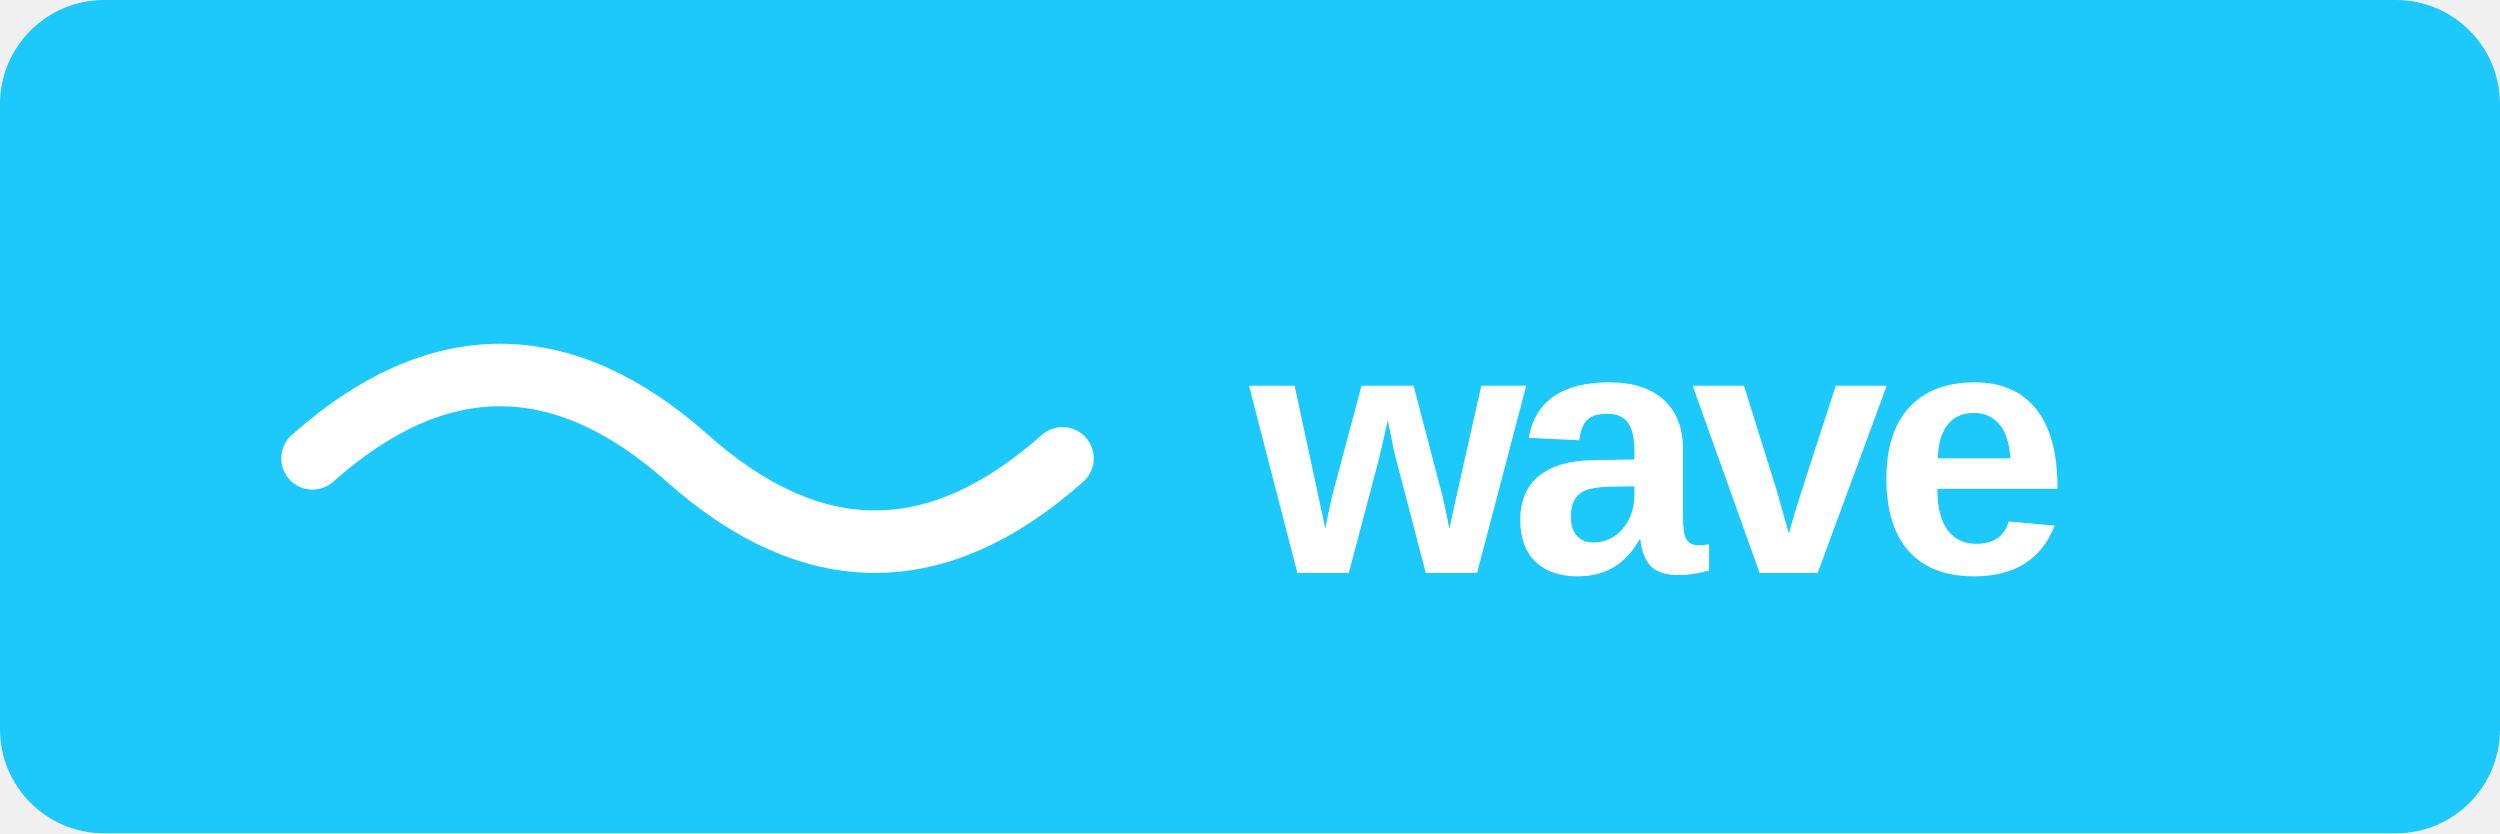
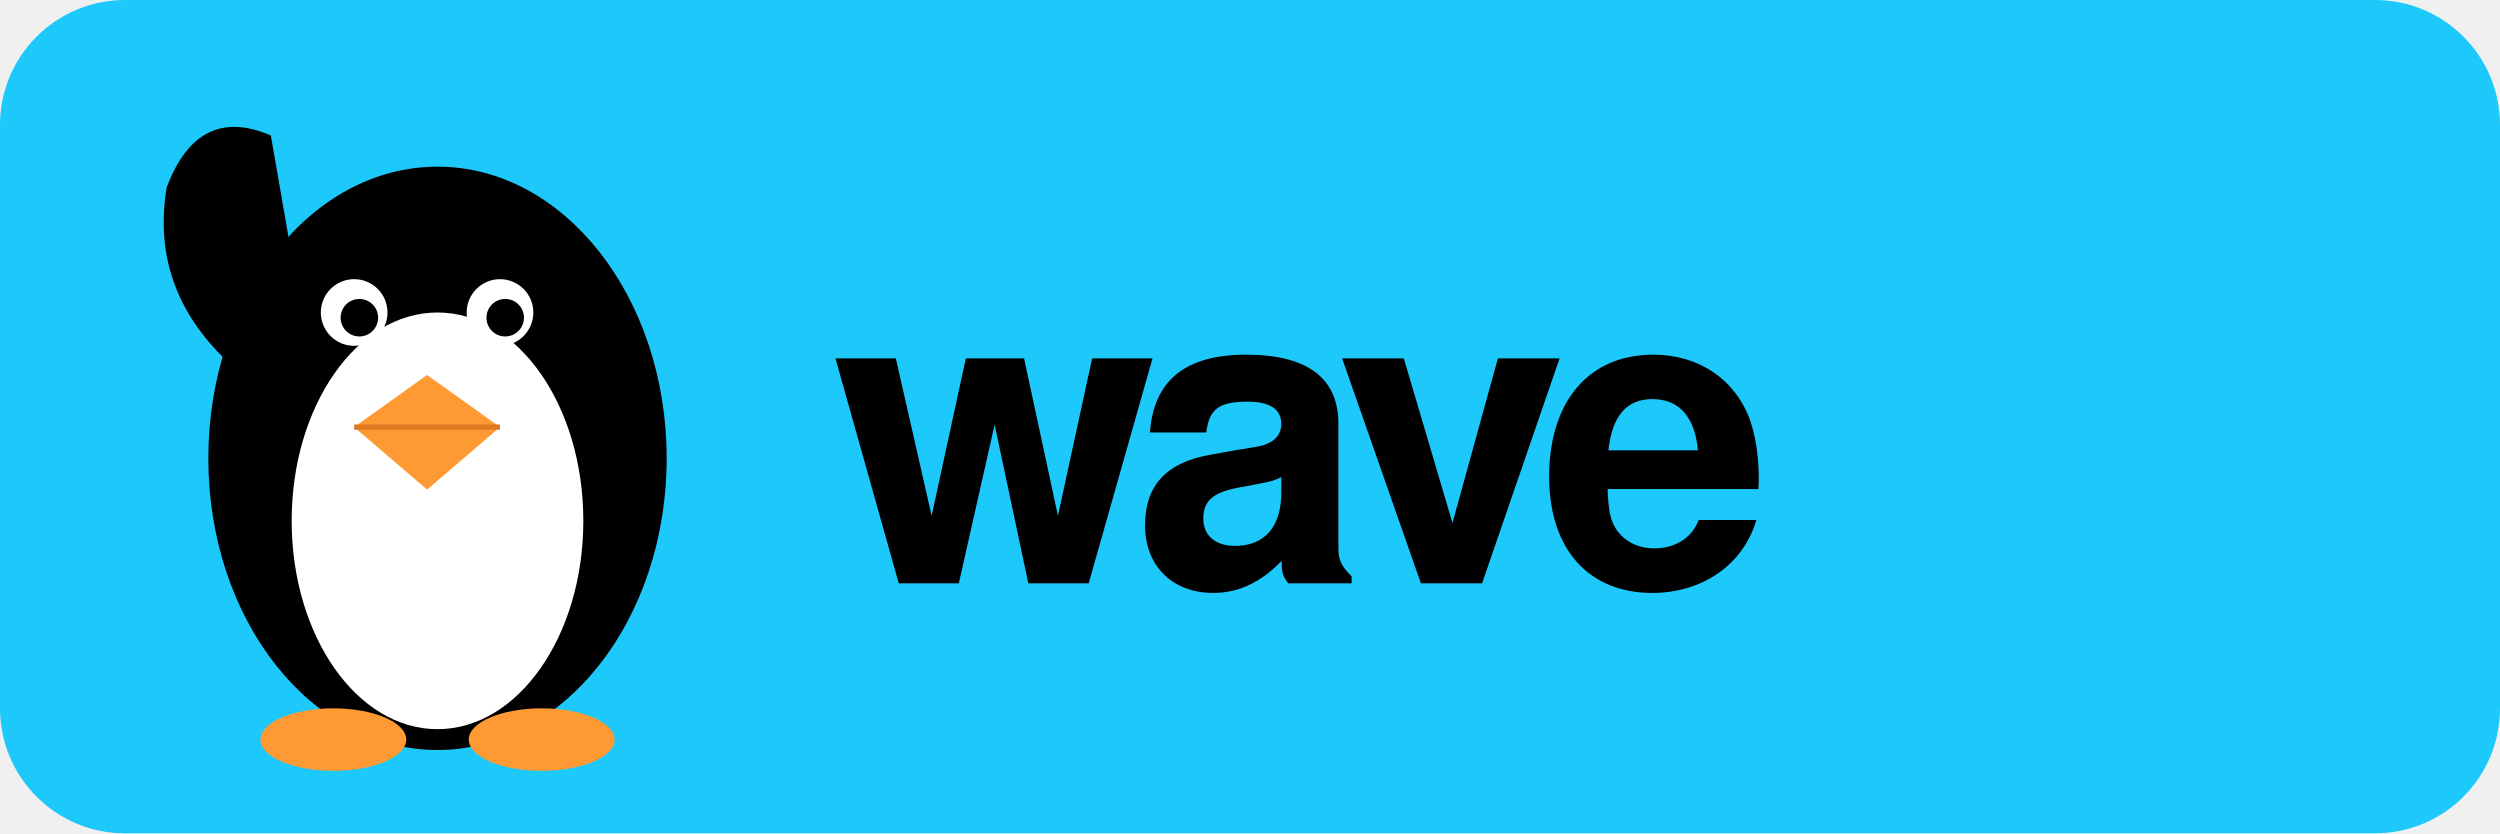
<svg xmlns="http://www.w3.org/2000/svg" viewBox="0 0 240 80" role="img" aria-label="Wave">
-   <rect width="240" height="80" rx="10" fill="#1DC8FB" />
-   <path d="M 30 44 Q 48 28, 66 44 T 102 44" stroke="#FFFFFF" stroke-width="6" stroke-linecap="round" fill="none" />
-   <text x="120" y="55" font-family="Arial Black, Arial, sans-serif" font-weight="900" font-size="34" fill="#FFFFFF" letter-spacing="-1.5">wave</text>
+   <rect width="240" height="80" rx="12" fill="#1DC8FB" />
+   <g transform="translate(12, 8)">
+     <path d="M 14 30 Q 2 22, 4 10 Q 7 2, 14 5 L 18 28 Z" fill="#000000" />
+     <ellipse cx="30" cy="36" rx="22" ry="28" fill="#000000" />
+     <ellipse cx="30" cy="42" rx="14" ry="20" fill="#FFFFFF" />
+     <circle cx="22" cy="22" r="3.2" fill="#FFFFFF" />
+     <circle cx="22.5" cy="22.5" r="1.8" fill="#000000" />
+     <circle cx="36" cy="22" r="3.2" fill="#FFFFFF" />
+     <circle cx="36.5" cy="22.5" r="1.8" fill="#000000" />
+     <path d="M 29 28 L 22 33 L 29 39 L 36 33 Z" fill="#FF9933" />
+     <line x1="22" y1="33" x2="36" y2="33" stroke="#E07820" stroke-width="0.5" />
+     <ellipse cx="20" cy="63" rx="7" ry="3" fill="#FF9933" />
+     <ellipse cx="40" cy="63" rx="7" ry="3" fill="#FF9933" />
+   </g>
+   <text x="80" y="56" font-family="Arial Black, Helvetica, sans-serif" font-weight="900" font-size="40" fill="#000000" letter-spacing="-2">wave</text>
</svg>
